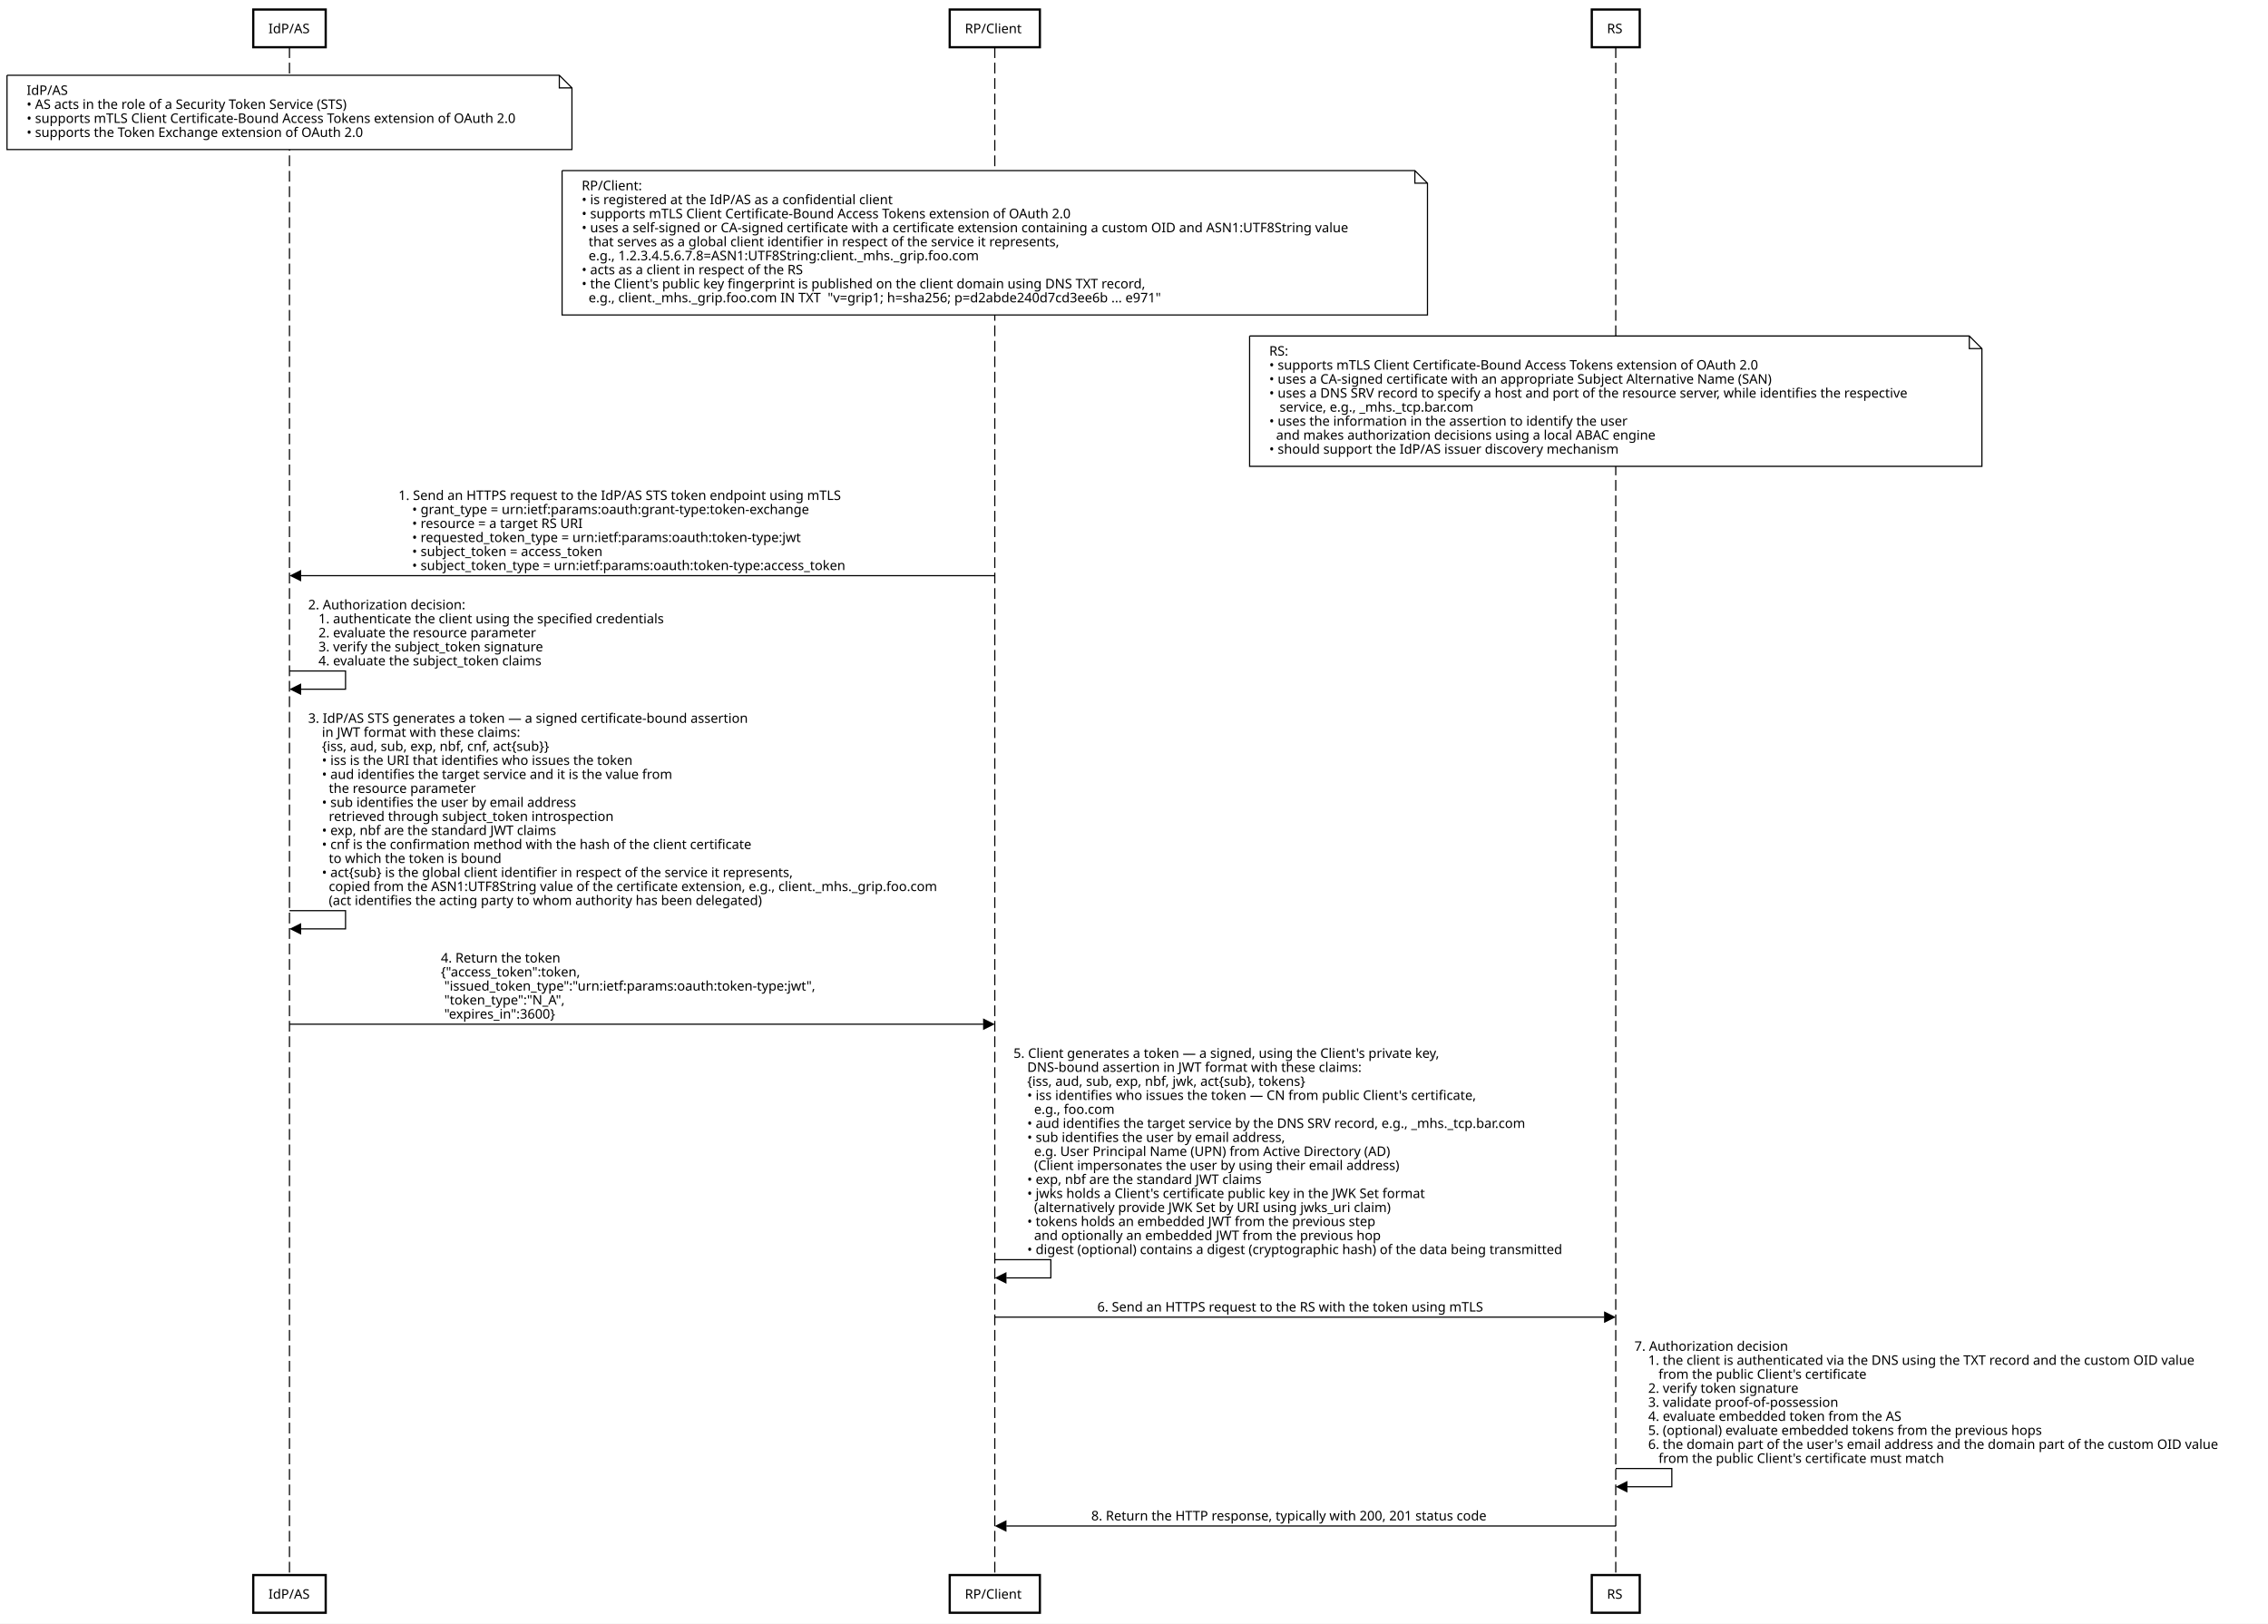
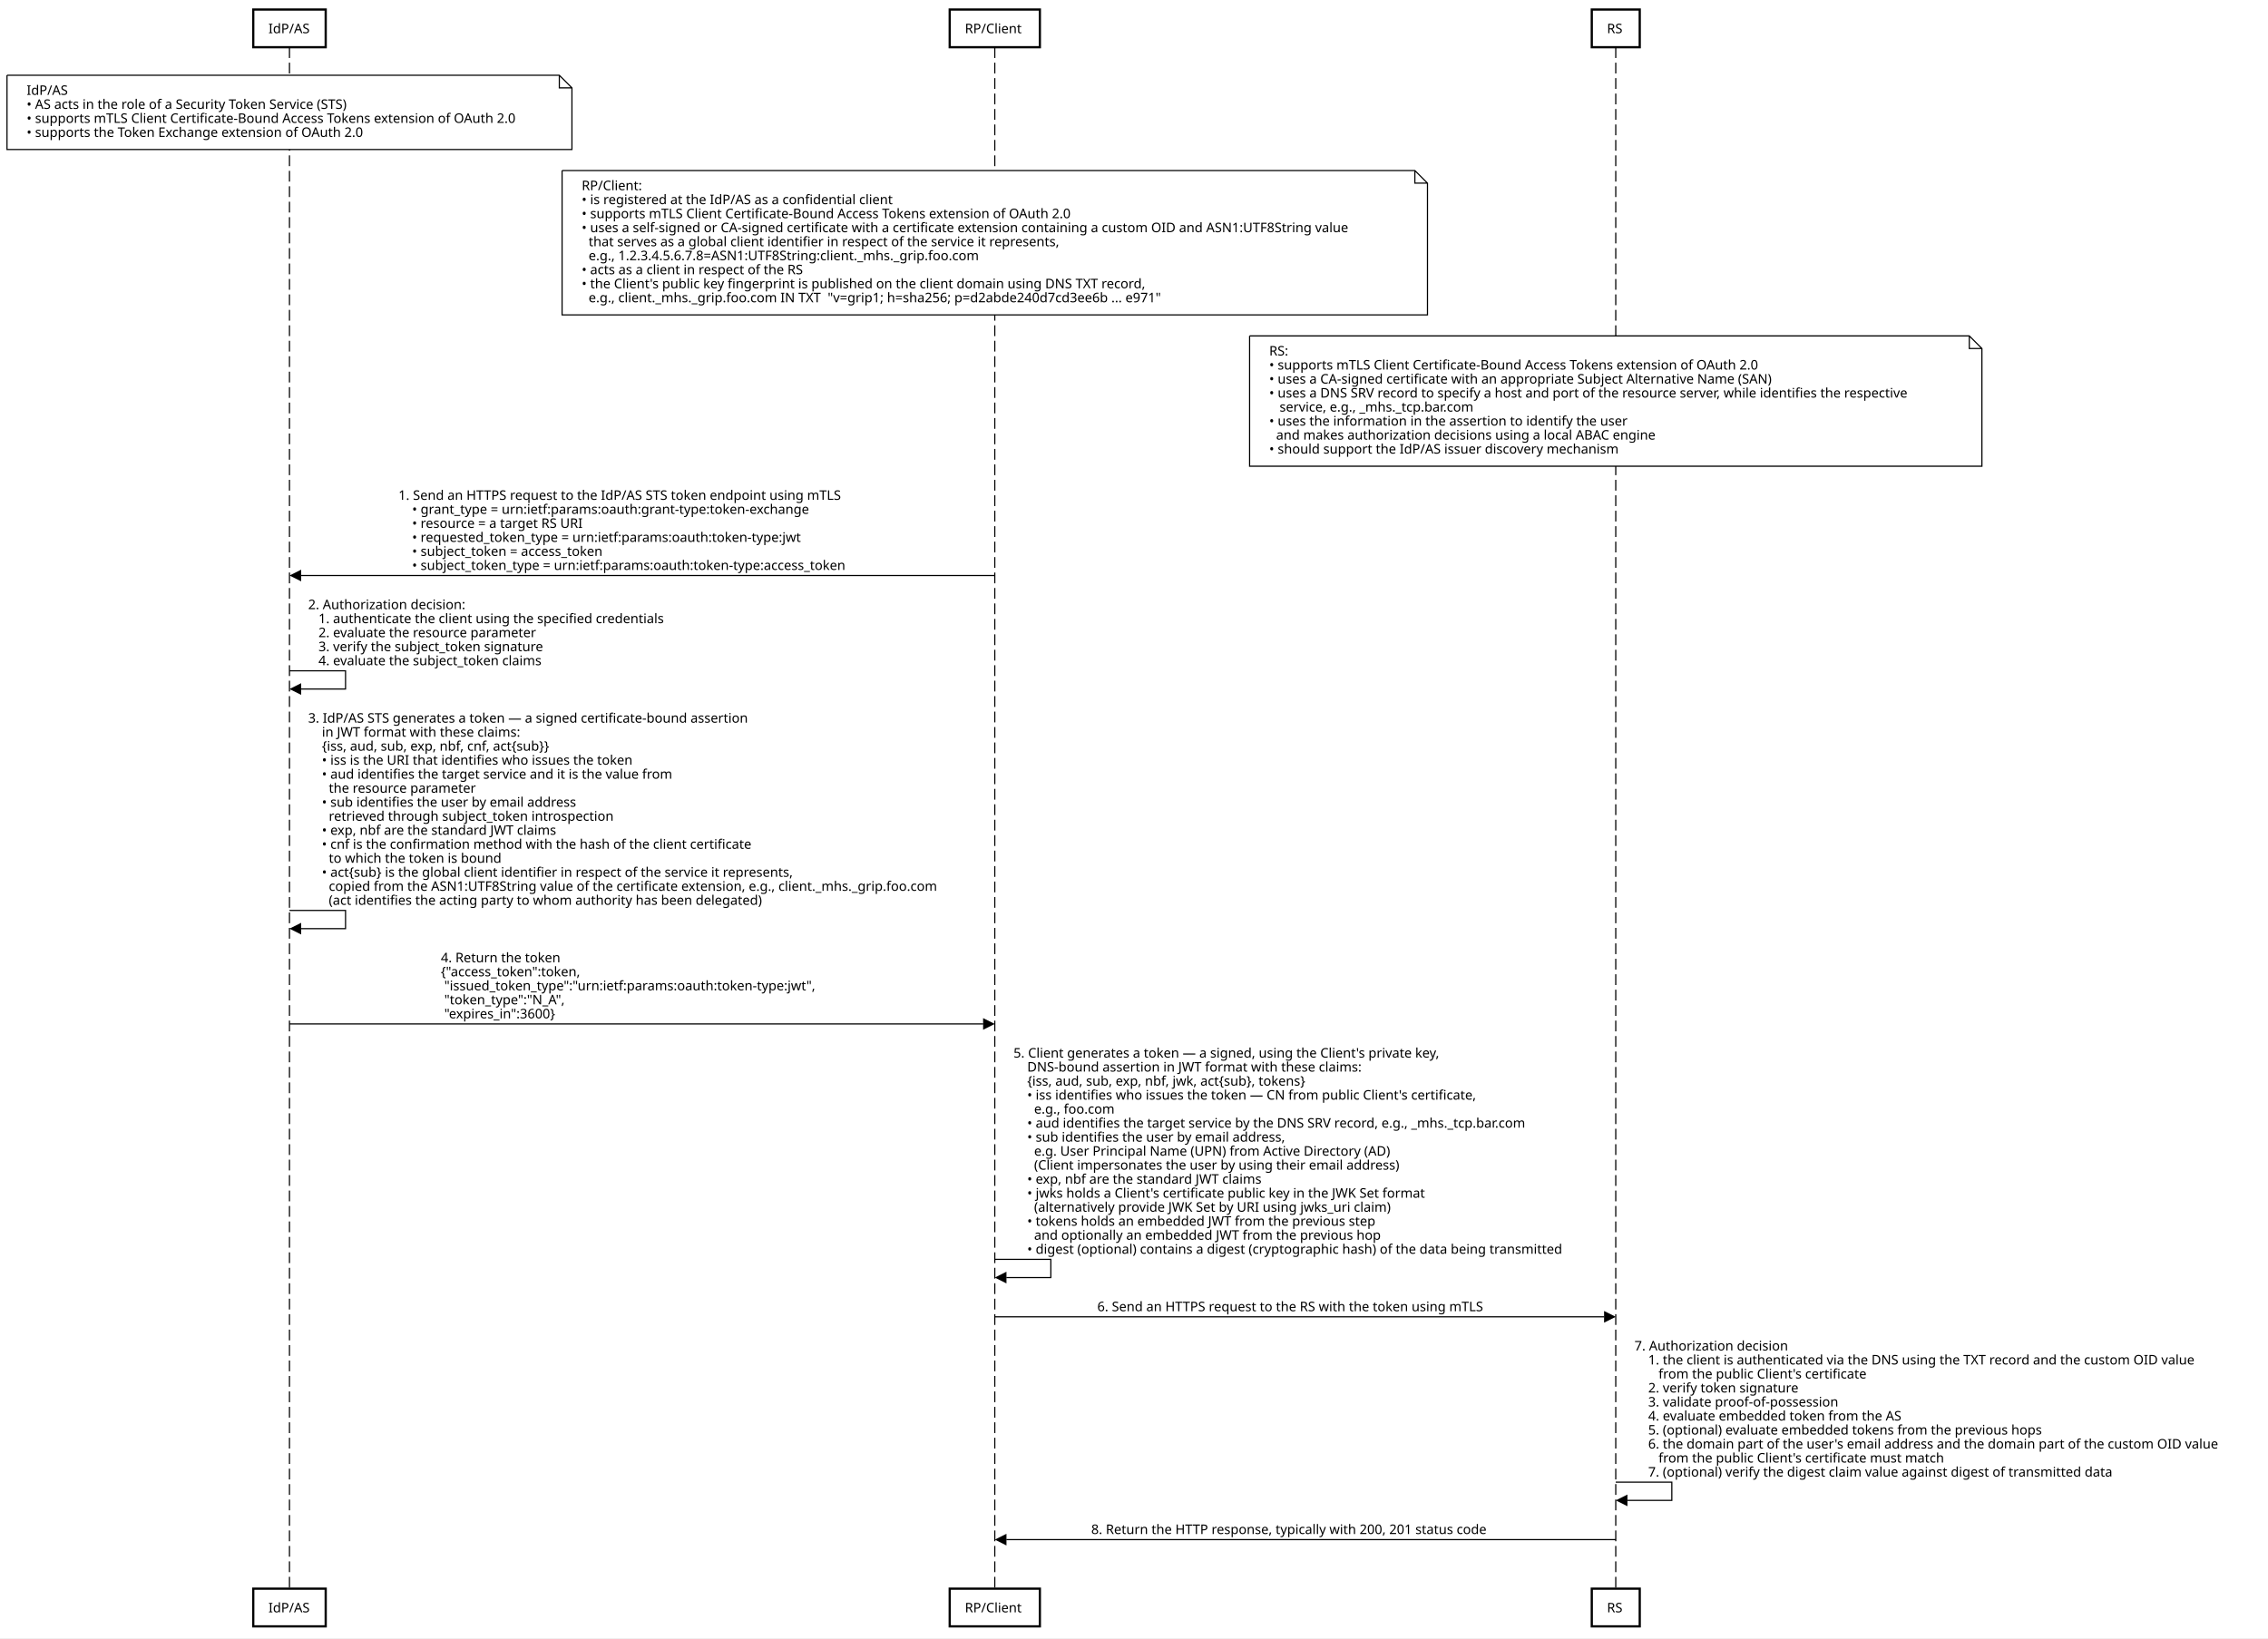
- <svg xmlns="http://www.w3.org/2000/svg" version="1.1" width="1830" height="1310">
+ <svg xmlns="http://www.w3.org/2000/svg" version="1.1" width="1830" height="1322">
  <defs />
  <g>
    <g />
    <g />
    <g />
    <g />
    <g />
    <g />
    <g />
    <g />
    <g />
    <g />
    <g />
    <g />
    <g />
    <g />
    <g />
    <g />
    <g />
    <g />
    <g />
    <g />
    <g />
    <g />
    <g />
    <g />
    <g />
    <g />
    <g />
    <g />
    <g />
    <g />
    <g />
    <g />
    <g />
    <g />
    <g />
    <g />
    <g />
    <g />
    <g />
    <g />
    <g />
    <g />
    <g />
    <g />
    <g />
    <g />
    <g />
    <g />
    <g />
    <g />
    <g />
    <g />
    <g />
    <g />
    <g />
    <g />
    <g />
    <g />
    <g />
    <g />
    <g />
    <g />
    <g />
    <g />
    <g />
    <g />
    <g />
    <g />
    <g />
    <g />
    <g />
    <g />
    <g />
    <g />
    <g />
    <g />
    <g />
    <g />
    <g />
    <g />
+     <g />
    <g>
-       <rect fill="white" stroke="none" x="0" y="0" width="1830" height="1310" />
+       <rect fill="white" stroke="none" x="0" y="0" width="1830" height="1322" />
    </g>
    <g />
    <g>
-       <path fill="none" stroke="black" paint-order="fill stroke markers" d=" M 233.57 38.111 L 233.57 1270.791" stroke-miterlimit="10" stroke-width="0.942" stroke-dasharray="8.699,3.77" />
-       <path fill="none" stroke="black" paint-order="fill stroke markers" d=" M 802.67 38.111 L 802.67 1270.791" stroke-miterlimit="10" stroke-width="0.942" stroke-dasharray="8.699,3.77" />
-       <path fill="none" stroke="black" paint-order="fill stroke markers" d=" M 1303.72 38.111 L 1303.72 1270.791" stroke-miterlimit="10" stroke-width="0.942" stroke-dasharray="8.699,3.77" />
+       <path fill="none" stroke="black" paint-order="fill stroke markers" d=" M 233.57 38.111 L 233.57 1282.1" stroke-miterlimit="10" stroke-width="0.942" stroke-dasharray="8.699,3.77" />
+       <path fill="none" stroke="black" paint-order="fill stroke markers" d=" M 802.67 38.111 L 802.67 1282.1" stroke-miterlimit="10" stroke-width="0.942" stroke-dasharray="8.699,3.77" />
+       <path fill="none" stroke="black" paint-order="fill stroke markers" d=" M 1303.72 38.111 L 1303.72 1282.1" stroke-miterlimit="10" stroke-width="0.942" stroke-dasharray="8.699,3.77" />
    </g>
    <g>
      <path fill="none" stroke="none" />
      <g>
        <path fill="white" stroke="black" paint-order="fill stroke markers" d=" M 204.342 7.69 L 262.799 7.69 L 262.799 38.111 L 204.342 38.111 L 204.342 7.69 Z" stroke-miterlimit="10" stroke-width="1.809" stroke-dasharray="" />
      </g>
      <g>
        <text fill="black" stroke="none" font-family="sans-serif" font-size="8pt" font-style="normal" font-weight="normal" text-decoration="normal" x="216.612" y="26.802" text-anchor="start" dominant-baseline="alphabetic" xml:space="preserve">IdP/AS</text>
      </g>
      <path fill="none" stroke="none" />
      <g>
        <path fill="white" stroke="black" paint-order="fill stroke markers" d=" M 766.3 7.69 L 839.04 7.69 L 839.04 38.111 L 766.3 38.111 L 766.3 7.69 Z" stroke-miterlimit="10" stroke-width="1.809" stroke-dasharray="" />
      </g>
      <g>
        <text fill="black" stroke="none" font-family="sans-serif" font-size="8pt" font-style="normal" font-weight="normal" text-decoration="normal" x="778.57" y="26.802" text-anchor="start" dominant-baseline="alphabetic" xml:space="preserve">RP/Client</text>
      </g>
      <path fill="none" stroke="none" />
      <g>
        <path fill="white" stroke="black" paint-order="fill stroke markers" d=" M 1284.375 7.69 L 1323.065 7.69 L 1323.065 38.111 L 1284.375 38.111 L 1284.375 7.69 Z" stroke-miterlimit="10" stroke-width="1.809" stroke-dasharray="" />
      </g>
      <g>
        <text fill="black" stroke="none" font-family="sans-serif" font-size="8pt" font-style="normal" font-weight="normal" text-decoration="normal" x="1296.645" y="26.802" text-anchor="start" dominant-baseline="alphabetic" xml:space="preserve">RS</text>
      </g>
      <path fill="none" stroke="none" />
      <g>
-         <path fill="white" stroke="black" paint-order="fill stroke markers" d=" M 204.342 1270.791 L 262.799 1270.791 L 262.799 1301.212 L 204.342 1301.212 L 204.342 1270.791 Z" stroke-miterlimit="10" stroke-width="1.809" stroke-dasharray="" />
-       </g>
-       <g>
-         <text fill="black" stroke="none" font-family="sans-serif" font-size="8pt" font-style="normal" font-weight="normal" text-decoration="normal" x="216.612" y="1289.903" text-anchor="start" dominant-baseline="alphabetic" xml:space="preserve">IdP/AS</text>
-       </g>
-       <path fill="none" stroke="none" />
-       <g>
-         <path fill="white" stroke="black" paint-order="fill stroke markers" d=" M 766.3 1270.791 L 839.04 1270.791 L 839.04 1301.212 L 766.3 1301.212 L 766.3 1270.791 Z" stroke-miterlimit="10" stroke-width="1.809" stroke-dasharray="" />
-       </g>
-       <g>
-         <text fill="black" stroke="none" font-family="sans-serif" font-size="8pt" font-style="normal" font-weight="normal" text-decoration="normal" x="778.57" y="1289.903" text-anchor="start" dominant-baseline="alphabetic" xml:space="preserve">RP/Client</text>
-       </g>
-       <path fill="none" stroke="none" />
-       <g>
-         <path fill="white" stroke="black" paint-order="fill stroke markers" d=" M 1284.375 1270.791 L 1323.065 1270.791 L 1323.065 1301.212 L 1284.375 1301.212 L 1284.375 1270.791 Z" stroke-miterlimit="10" stroke-width="1.809" stroke-dasharray="" />
-       </g>
-       <g>
-         <text fill="black" stroke="none" font-family="sans-serif" font-size="8pt" font-style="normal" font-weight="normal" text-decoration="normal" x="1296.645" y="1289.903" text-anchor="start" dominant-baseline="alphabetic" xml:space="preserve">RS</text>
+         <path fill="white" stroke="black" paint-order="fill stroke markers" d=" M 204.342 1282.1 L 262.799 1282.1 L 262.799 1312.521 L 204.342 1312.521 L 204.342 1282.1 Z" stroke-miterlimit="10" stroke-width="1.809" stroke-dasharray="" />
+       </g>
+       <g>
+         <text fill="black" stroke="none" font-family="sans-serif" font-size="8pt" font-style="normal" font-weight="normal" text-decoration="normal" x="216.612" y="1301.212" text-anchor="start" dominant-baseline="alphabetic" xml:space="preserve">IdP/AS</text>
+       </g>
+       <path fill="none" stroke="none" />
+       <g>
+         <path fill="white" stroke="black" paint-order="fill stroke markers" d=" M 766.3 1282.1 L 839.04 1282.1 L 839.04 1312.521 L 766.3 1312.521 L 766.3 1282.1 Z" stroke-miterlimit="10" stroke-width="1.809" stroke-dasharray="" />
+       </g>
+       <g>
+         <text fill="black" stroke="none" font-family="sans-serif" font-size="8pt" font-style="normal" font-weight="normal" text-decoration="normal" x="778.57" y="1301.212" text-anchor="start" dominant-baseline="alphabetic" xml:space="preserve">RP/Client</text>
+       </g>
+       <path fill="none" stroke="none" />
+       <g>
+         <path fill="white" stroke="black" paint-order="fill stroke markers" d=" M 1284.375 1282.1 L 1323.065 1282.1 L 1323.065 1312.521 L 1284.375 1312.521 L 1284.375 1282.1 Z" stroke-miterlimit="10" stroke-width="1.809" stroke-dasharray="" />
+       </g>
+       <g>
+         <text fill="black" stroke="none" font-family="sans-serif" font-size="8pt" font-style="normal" font-weight="normal" text-decoration="normal" x="1296.645" y="1301.212" text-anchor="start" dominant-baseline="alphabetic" xml:space="preserve">RS</text>
      </g>
    </g>
    <g>
      <path fill="white" stroke="black" paint-order="fill stroke markers" d=" M 5.654 60.729 L 451.308 60.729 L 461.486 70.907 L 461.486 120.667 L 5.654 120.667 L 5.654 60.729 M 451.308 60.729 L 451.308 70.907 L 461.486 70.907" stroke-miterlimit="10" stroke-width="0.942" stroke-dasharray="" />
      <g>
        <text fill="black" stroke="none" font-family="sans-serif" font-size="8pt" font-style="normal" font-weight="normal" text-decoration="normal" x="21.487" y="76.562" text-anchor="start" dominant-baseline="alphabetic" xml:space="preserve">IdP/AS</text>
        <text fill="black" stroke="none" font-family="sans-serif" font-size="8pt" font-style="normal" font-weight="normal" text-decoration="normal" x="21.487" y="87.871" text-anchor="start" dominant-baseline="alphabetic" xml:space="preserve">• AS acts in the role of a Security Token Service (STS)</text>
        <text fill="black" stroke="none" font-family="sans-serif" font-size="8pt" font-style="normal" font-weight="normal" text-decoration="normal" x="21.487" y="99.18" text-anchor="start" dominant-baseline="alphabetic" xml:space="preserve">• supports mTLS Client Certificate-Bound Access Tokens extension of OAuth 2.0</text>
        <text fill="black" stroke="none" font-family="sans-serif" font-size="8pt" font-style="normal" font-weight="normal" text-decoration="normal" x="21.487" y="110.489" text-anchor="start" dominant-baseline="alphabetic" xml:space="preserve">• supports the Token Exchange extension of OAuth 2.0</text>
      </g>
      <path fill="white" stroke="black" paint-order="fill stroke markers" d=" M 453.538 137.63 L 1141.625 137.63 L 1151.803 147.808 L 1151.803 254.113 L 453.538 254.113 L 453.538 137.63 M 1141.625 137.63 L 1141.625 147.808 L 1151.803 147.808" stroke-miterlimit="10" stroke-width="0.942" stroke-dasharray="" />
      <g>
        <text fill="black" stroke="none" font-family="sans-serif" font-size="8pt" font-style="normal" font-weight="normal" text-decoration="normal" x="469.37" y="153.463" text-anchor="start" dominant-baseline="alphabetic" xml:space="preserve">RP/Client:</text>
        <text fill="black" stroke="none" font-family="sans-serif" font-size="8pt" font-style="normal" font-weight="normal" text-decoration="normal" x="469.37" y="164.772" text-anchor="start" dominant-baseline="alphabetic" xml:space="preserve">• is registered at the IdP/AS as a confidential client</text>
        <text fill="black" stroke="none" font-family="sans-serif" font-size="8pt" font-style="normal" font-weight="normal" text-decoration="normal" x="469.37" y="176.081" text-anchor="start" dominant-baseline="alphabetic" xml:space="preserve">• supports mTLS Client Certificate-Bound Access Tokens extension of OAuth 2.0</text>
        <text fill="black" stroke="none" font-family="sans-serif" font-size="8pt" font-style="normal" font-weight="normal" text-decoration="normal" x="469.37" y="187.39" text-anchor="start" dominant-baseline="alphabetic" xml:space="preserve">• uses a self-signed or CA-signed certificate with a certificate extension containing a custom OID and ASN1:UTF8String value</text>
        <text fill="black" stroke="none" font-family="sans-serif" font-size="8pt" font-style="normal" font-weight="normal" text-decoration="normal" x="469.37" y="198.699" text-anchor="start" dominant-baseline="alphabetic" xml:space="preserve">  that serves as a global client identifier in respect of the service it represents,</text>
        <text fill="black" stroke="none" font-family="sans-serif" font-size="8pt" font-style="normal" font-weight="normal" text-decoration="normal" x="469.37" y="210.008" text-anchor="start" dominant-baseline="alphabetic" xml:space="preserve">  e.g., 1.2.3.4.5.6.7.8=ASN1:UTF8String:client._mhs._grip.foo.com</text>
        <text fill="black" stroke="none" font-family="sans-serif" font-size="8pt" font-style="normal" font-weight="normal" text-decoration="normal" x="469.37" y="221.317" text-anchor="start" dominant-baseline="alphabetic" xml:space="preserve">• acts as a client in respect of the RS</text>
        <text fill="black" stroke="none" font-family="sans-serif" font-size="8pt" font-style="normal" font-weight="normal" text-decoration="normal" x="469.37" y="232.626" text-anchor="start" dominant-baseline="alphabetic" xml:space="preserve">• the Client's public key fingerprint is published on the client domain using DNS TXT record,</text>
        <text fill="black" stroke="none" font-family="sans-serif" font-size="8pt" font-style="normal" font-weight="normal" text-decoration="normal" x="469.37" y="243.935" text-anchor="start" dominant-baseline="alphabetic" xml:space="preserve">  e.g., client._mhs._grip.foo.com IN TXT  "v=grip1; h=sha256; p=d2abde240d7cd3ee6b ... e971"</text>
      </g>
      <path fill="white" stroke="black" paint-order="fill stroke markers" d=" M 1008.279 271.076 L 1588.983 271.076 L 1599.161 281.255 L 1599.161 376.25 L 1008.279 376.25 L 1008.279 271.076 M 1588.983 271.076 L 1588.983 281.255 L 1599.161 281.255" stroke-miterlimit="10" stroke-width="0.942" stroke-dasharray="" />
      <g>
        <text fill="black" stroke="none" font-family="sans-serif" font-size="8pt" font-style="normal" font-weight="normal" text-decoration="normal" x="1024.112" y="286.909" text-anchor="start" dominant-baseline="alphabetic" xml:space="preserve">RS:</text>
        <text fill="black" stroke="none" font-family="sans-serif" font-size="8pt" font-style="normal" font-weight="normal" text-decoration="normal" x="1024.112" y="298.218" text-anchor="start" dominant-baseline="alphabetic" xml:space="preserve">• supports mTLS Client Certificate-Bound Access Tokens extension of OAuth 2.0</text>
        <text fill="black" stroke="none" font-family="sans-serif" font-size="8pt" font-style="normal" font-weight="normal" text-decoration="normal" x="1024.112" y="309.527" text-anchor="start" dominant-baseline="alphabetic" xml:space="preserve">• uses a CA-signed certificate with an appropriate Subject Alternative Name (SAN)</text>
        <text fill="black" stroke="none" font-family="sans-serif" font-size="8pt" font-style="normal" font-weight="normal" text-decoration="normal" x="1024.112" y="320.836" text-anchor="start" dominant-baseline="alphabetic" xml:space="preserve">• uses a DNS SRV record to specify a host and port of the resource server, while identifies the respective</text>
        <text fill="black" stroke="none" font-family="sans-serif" font-size="8pt" font-style="normal" font-weight="normal" text-decoration="normal" x="1024.112" y="332.145" text-anchor="start" dominant-baseline="alphabetic" xml:space="preserve">   service, e.g., _mhs._tcp.bar.com</text>
        <text fill="black" stroke="none" font-family="sans-serif" font-size="8pt" font-style="normal" font-weight="normal" text-decoration="normal" x="1024.112" y="343.454" text-anchor="start" dominant-baseline="alphabetic" xml:space="preserve">• uses the information in the assertion to identify the user</text>
        <text fill="black" stroke="none" font-family="sans-serif" font-size="8pt" font-style="normal" font-weight="normal" text-decoration="normal" x="1024.112" y="354.763" text-anchor="start" dominant-baseline="alphabetic" xml:space="preserve">  and makes authorization decisions using a local ABAC engine</text>
        <text fill="black" stroke="none" font-family="sans-serif" font-size="8pt" font-style="normal" font-weight="normal" text-decoration="normal" x="1024.112" y="366.072" text-anchor="start" dominant-baseline="alphabetic" xml:space="preserve">• should support the IdP/AS issuer discovery mechanism</text>
      </g>
      <g>
        <g>
          <rect fill="white" stroke="none" x="319.757" y="393.213" width="385.959" height="14.702" />
        </g>
        <g>
          <rect fill="white" stroke="none" x="319.757" y="404.522" width="364.709" height="14.702" />
        </g>
        <g>
          <rect fill="white" stroke="none" x="319.757" y="415.831" width="169.776" height="14.702" />
        </g>
        <g>
          <rect fill="white" stroke="none" x="319.757" y="427.14" width="356.776" height="14.702" />
        </g>
        <g>
          <rect fill="white" stroke="none" x="319.757" y="438.449" width="186.876" height="14.702" />
        </g>
        <g>
          <rect fill="white" stroke="none" x="319.757" y="449.758" width="396.726" height="14.702" />
        </g>
        <text fill="black" stroke="none" font-family="sans-serif" font-size="8pt" font-style="normal" font-weight="normal" text-decoration="normal" x="321.454" y="403.392" text-anchor="start" dominant-baseline="alphabetic" xml:space="preserve">1. Send an HTTPS request to the IdP/AS STS token endpoint using mTLS</text>
        <text fill="black" stroke="none" font-family="sans-serif" font-size="8pt" font-style="normal" font-weight="normal" text-decoration="normal" x="321.454" y="414.701" text-anchor="start" dominant-baseline="alphabetic" xml:space="preserve">    • grant_type = urn:ietf:params:oauth:grant-type:token-exchange</text>
        <text fill="black" stroke="none" font-family="sans-serif" font-size="8pt" font-style="normal" font-weight="normal" text-decoration="normal" x="321.454" y="426.01" text-anchor="start" dominant-baseline="alphabetic" xml:space="preserve">    • resource = a target RS URI</text>
        <text fill="black" stroke="none" font-family="sans-serif" font-size="8pt" font-style="normal" font-weight="normal" text-decoration="normal" x="321.454" y="437.319" text-anchor="start" dominant-baseline="alphabetic" xml:space="preserve">    • requested_token_type = urn:ietf:params:oauth:token-type:jwt</text>
        <text fill="black" stroke="none" font-family="sans-serif" font-size="8pt" font-style="normal" font-weight="normal" text-decoration="normal" x="321.454" y="448.628" text-anchor="start" dominant-baseline="alphabetic" xml:space="preserve">    • subject_token = access_token</text>
        <text fill="black" stroke="none" font-family="sans-serif" font-size="8pt" font-style="normal" font-weight="normal" text-decoration="normal" x="321.454" y="459.936" text-anchor="start" dominant-baseline="alphabetic" xml:space="preserve">    • subject_token_type = urn:ietf:params:oauth:token-type:access_token</text>
      </g>
      <g>
        <path fill="none" stroke="black" paint-order="fill stroke markers" d=" M 802.67 464.46 L 242.881 464.46" stroke-miterlimit="10" stroke-width="0.942" stroke-dasharray="" />
        <g transform="translate(233.5704,464.4601) translate(-233.5704,-464.4601)">
          <path fill="black" stroke="none" paint-order="stroke fill markers" d=" M 242.995 459.748 L 233.57 464.46 L 242.995 469.172 Z" />
        </g>
      </g>
      <g>
        <g>
          <rect fill="white" stroke="none" x="246.953" y="481.424" width="139.026" height="14.702" />
        </g>
        <g>
          <rect fill="white" stroke="none" x="246.953" y="492.733" width="314.326" height="14.702" />
        </g>
        <g>
          <rect fill="white" stroke="none" x="246.953" y="504.042" width="203.176" height="14.702" />
        </g>
        <g>
          <rect fill="white" stroke="none" x="246.953" y="515.351" width="208.493" height="14.702" />
        </g>
        <g>
          <rect fill="white" stroke="none" x="246.953" y="526.66" width="208.826" height="14.702" />
        </g>
        <text fill="black" stroke="none" font-family="sans-serif" font-size="8pt" font-style="normal" font-weight="normal" text-decoration="normal" x="248.649" y="491.602" text-anchor="start" dominant-baseline="alphabetic" xml:space="preserve">2. Authorization decision:</text>
        <text fill="black" stroke="none" font-family="sans-serif" font-size="8pt" font-style="normal" font-weight="normal" text-decoration="normal" x="248.649" y="502.911" text-anchor="start" dominant-baseline="alphabetic" xml:space="preserve">   1. authenticate the client using the specified credentials</text>
        <text fill="black" stroke="none" font-family="sans-serif" font-size="8pt" font-style="normal" font-weight="normal" text-decoration="normal" x="248.649" y="514.22" text-anchor="start" dominant-baseline="alphabetic" xml:space="preserve">   2. evaluate the resource parameter</text>
        <text fill="black" stroke="none" font-family="sans-serif" font-size="8pt" font-style="normal" font-weight="normal" text-decoration="normal" x="248.649" y="525.529" text-anchor="start" dominant-baseline="alphabetic" xml:space="preserve">   3. verify the subject_token signature</text>
        <text fill="black" stroke="none" font-family="sans-serif" font-size="8pt" font-style="normal" font-weight="normal" text-decoration="normal" x="248.649" y="536.838" text-anchor="start" dominant-baseline="alphabetic" xml:space="preserve">   4. evaluate the subject_token claims</text>
      </g>
      <g>
        <path fill="none" stroke="black" paint-order="fill stroke markers" d=" M 233.57 541.361 L 278.806 541.361 L 278.806 556.063 L 242.881 556.063" stroke-miterlimit="10" stroke-width="0.942" stroke-dasharray="" />
        <g transform="translate(233.5704,556.0629) translate(-233.5704,-556.0629)">
          <path fill="black" stroke="none" paint-order="stroke fill markers" d=" M 242.995 551.351 L 233.57 556.063 L 242.995 560.775 Z" />
        </g>
      </g>
      <g>
        <g>
          <rect fill="white" stroke="none" x="246.953" y="573.026" width="383.709" height="14.702" />
        </g>
        <g>
          <rect fill="white" stroke="none" x="246.953" y="584.335" width="189.093" height="14.702" />
        </g>
        <g>
          <rect fill="white" stroke="none" x="246.953" y="595.644" width="226.309" height="14.702" />
        </g>
        <g>
          <rect fill="white" stroke="none" x="246.953" y="606.953" width="287.993" height="14.702" />
        </g>
        <g>
          <rect fill="white" stroke="none" x="246.953" y="618.262" width="324.209" height="14.702" />
        </g>
        <g>
          <rect fill="white" stroke="none" x="246.953" y="629.571" width="150.109" height="14.702" />
        </g>
        <g>
          <rect fill="white" stroke="none" x="246.953" y="640.88" width="239.726" height="14.702" />
        </g>
        <g>
          <rect fill="white" stroke="none" x="246.953" y="652.189" width="267.226" height="14.702" />
        </g>
        <g>
          <rect fill="white" stroke="none" x="246.953" y="663.498" width="223.126" height="14.702" />
        </g>
        <g>
          <rect fill="white" stroke="none" x="246.953" y="674.807" width="390.709" height="14.702" />
        </g>
        <g>
          <rect fill="white" stroke="none" x="246.953" y="686.116" width="171.543" height="14.702" />
        </g>
        <g>
          <rect fill="white" stroke="none" x="246.953" y="697.425" width="433.943" height="14.702" />
        </g>
        <g>
          <rect fill="white" stroke="none" x="246.953" y="708.734" width="551.759" height="14.702" />
        </g>
        <g>
          <rect fill="white" stroke="none" x="246.953" y="720.043" width="400.276" height="14.702" />
        </g>
        <text fill="black" stroke="none" font-family="sans-serif" font-size="8pt" font-style="normal" font-weight="normal" text-decoration="normal" x="248.649" y="583.204" text-anchor="start" dominant-baseline="alphabetic" xml:space="preserve">3. IdP/AS STS generates a token — a signed certificate-bound assertion</text>
        <text fill="black" stroke="none" font-family="sans-serif" font-size="8pt" font-style="normal" font-weight="normal" text-decoration="normal" x="248.649" y="594.513" text-anchor="start" dominant-baseline="alphabetic" xml:space="preserve">    in JWT format with these claims:</text>
        <text fill="black" stroke="none" font-family="sans-serif" font-size="8pt" font-style="normal" font-weight="normal" text-decoration="normal" x="248.649" y="605.822" text-anchor="start" dominant-baseline="alphabetic" xml:space="preserve">    {iss, aud, sub, exp, nbf, cnf, act{sub}}</text>
        <text fill="black" stroke="none" font-family="sans-serif" font-size="8pt" font-style="normal" font-weight="normal" text-decoration="normal" x="248.649" y="617.131" text-anchor="start" dominant-baseline="alphabetic" xml:space="preserve">    • iss is the URI that identifies who issues the token</text>
        <text fill="black" stroke="none" font-family="sans-serif" font-size="8pt" font-style="normal" font-weight="normal" text-decoration="normal" x="248.649" y="628.44" text-anchor="start" dominant-baseline="alphabetic" xml:space="preserve">    • aud identifies the target service and it is the value from</text>
        <text fill="black" stroke="none" font-family="sans-serif" font-size="8pt" font-style="normal" font-weight="normal" text-decoration="normal" x="248.649" y="639.749" text-anchor="start" dominant-baseline="alphabetic" xml:space="preserve">      the resource parameter</text>
        <text fill="black" stroke="none" font-family="sans-serif" font-size="8pt" font-style="normal" font-weight="normal" text-decoration="normal" x="248.649" y="651.058" text-anchor="start" dominant-baseline="alphabetic" xml:space="preserve">    • sub identifies the user by email address</text>
        <text fill="black" stroke="none" font-family="sans-serif" font-size="8pt" font-style="normal" font-weight="normal" text-decoration="normal" x="248.649" y="662.367" text-anchor="start" dominant-baseline="alphabetic" xml:space="preserve">      retrieved through subject_token introspection</text>
        <text fill="black" stroke="none" font-family="sans-serif" font-size="8pt" font-style="normal" font-weight="normal" text-decoration="normal" x="248.649" y="673.676" text-anchor="start" dominant-baseline="alphabetic" xml:space="preserve">    • exp, nbf are the standard JWT claims</text>
        <text fill="black" stroke="none" font-family="sans-serif" font-size="8pt" font-style="normal" font-weight="normal" text-decoration="normal" x="248.649" y="684.985" text-anchor="start" dominant-baseline="alphabetic" xml:space="preserve">    • cnf is the confirmation method with the hash of the client certificate</text>
        <text fill="black" stroke="none" font-family="sans-serif" font-size="8pt" font-style="normal" font-weight="normal" text-decoration="normal" x="248.649" y="696.294" text-anchor="start" dominant-baseline="alphabetic" xml:space="preserve">      to which the token is bound</text>
        <text fill="black" stroke="none" font-family="sans-serif" font-size="8pt" font-style="normal" font-weight="normal" text-decoration="normal" x="248.649" y="707.603" text-anchor="start" dominant-baseline="alphabetic" xml:space="preserve">    • act{sub} is the global client identifier in respect of the service it represents,</text>
        <text fill="black" stroke="none" font-family="sans-serif" font-size="8pt" font-style="normal" font-weight="normal" text-decoration="normal" x="248.649" y="718.912" text-anchor="start" dominant-baseline="alphabetic" xml:space="preserve">      copied from the ASN1:UTF8String value of the certificate extension, e.g., client._mhs._grip.foo.com</text>
        <text fill="black" stroke="none" font-family="sans-serif" font-size="8pt" font-style="normal" font-weight="normal" text-decoration="normal" x="248.649" y="730.221" text-anchor="start" dominant-baseline="alphabetic" xml:space="preserve">      (act identifies the acting party to whom authority has been delegated)</text>
      </g>
      <g>
        <path fill="none" stroke="black" paint-order="fill stroke markers" d=" M 233.57 734.745 L 278.806 734.745 L 278.806 749.447 L 242.881 749.447" stroke-miterlimit="10" stroke-width="0.942" stroke-dasharray="" />
        <g transform="translate(233.5704,749.4466) translate(-233.5704,-749.4466)">
          <path fill="black" stroke="none" paint-order="stroke fill markers" d=" M 242.995 744.734 L 233.57 749.447 L 242.995 754.159 Z" />
        </g>
      </g>
      <g>
        <g>
          <rect fill="white" stroke="none" x="354.024" y="766.41" width="106.243" height="14.702" />
        </g>
        <g>
          <rect fill="white" stroke="none" x="354.024" y="777.719" width="127.643" height="14.702" />
        </g>
        <g>
          <rect fill="white" stroke="none" x="354.024" y="789.028" width="328.193" height="14.702" />
        </g>
        <g>
          <rect fill="white" stroke="none" x="354.024" y="800.337" width="112.759" height="14.702" />
        </g>
        <g>
          <rect fill="white" stroke="none" x="354.024" y="811.646" width="107.609" height="14.702" />
        </g>
        <text fill="black" stroke="none" font-family="sans-serif" font-size="8pt" font-style="normal" font-weight="normal" text-decoration="normal" x="355.72" y="776.588" text-anchor="start" dominant-baseline="alphabetic" xml:space="preserve">4. Return the token</text>
        <text fill="black" stroke="none" font-family="sans-serif" font-size="8pt" font-style="normal" font-weight="normal" text-decoration="normal" x="355.72" y="787.897" text-anchor="start" dominant-baseline="alphabetic" xml:space="preserve">{"access_token":token,</text>
        <text fill="black" stroke="none" font-family="sans-serif" font-size="8pt" font-style="normal" font-weight="normal" text-decoration="normal" x="355.72" y="799.206" text-anchor="start" dominant-baseline="alphabetic" xml:space="preserve"> "issued_token_type":"urn:ietf:params:oauth:token-type:jwt",</text>
        <text fill="black" stroke="none" font-family="sans-serif" font-size="8pt" font-style="normal" font-weight="normal" text-decoration="normal" x="355.72" y="810.515" text-anchor="start" dominant-baseline="alphabetic" xml:space="preserve"> "token_type":"N_A",</text>
        <text fill="black" stroke="none" font-family="sans-serif" font-size="8pt" font-style="normal" font-weight="normal" text-decoration="normal" x="355.72" y="821.824" text-anchor="start" dominant-baseline="alphabetic" xml:space="preserve"> "expires_in":3600}</text>
      </g>
      <g>
        <path fill="none" stroke="black" paint-order="fill stroke markers" d=" M 233.57 826.348 L 793.359 826.348" stroke-miterlimit="10" stroke-width="0.942" stroke-dasharray="" />
        <g transform="translate(802.6702,826.3477) translate(-802.6702,-826.3477)">
          <path fill="black" stroke="none" paint-order="stroke fill markers" d=" M 793.246 821.636 L 802.67 826.348 L 793.246 831.06 Z" />
        </g>
      </g>
      <g>
        <g>
          <rect fill="white" stroke="none" x="816.052" y="843.311" width="375.926" height="14.702" />
        </g>
        <g>
          <rect fill="white" stroke="none" x="816.052" y="854.62" width="305.043" height="14.702" />
        </g>
        <g>
          <rect fill="white" stroke="none" x="816.052" y="865.929" width="269.859" height="14.702" />
        </g>
        <g>
          <rect fill="white" stroke="none" x="816.052" y="877.238" width="408.009" height="14.702" />
        </g>
        <g>
          <rect fill="white" stroke="none" x="816.052" y="888.547" width="93.226" height="14.702" />
        </g>
        <g>
          <rect fill="white" stroke="none" x="816.052" y="899.856" width="455.376" height="14.702" />
        </g>
        <g>
          <rect fill="white" stroke="none" x="816.052" y="911.165" width="243.109" height="14.702" />
        </g>
        <g>
          <rect fill="white" stroke="none" x="816.052" y="922.474" width="332.759" height="14.702" />
        </g>
        <g>
          <rect fill="white" stroke="none" x="816.052" y="933.783" width="340.843" height="14.702" />
        </g>
        <g>
          <rect fill="white" stroke="none" x="816.052" y="945.092" width="223.126" height="14.702" />
        </g>
        <g>
          <rect fill="white" stroke="none" x="816.052" y="956.401" width="366.559" height="14.702" />
        </g>
        <g>
          <rect fill="white" stroke="none" x="816.052" y="967.71" width="335.459" height="14.702" />
        </g>
        <g>
          <rect fill="white" stroke="none" x="816.052" y="979.019" width="318.676" height="14.702" />
        </g>
        <g>
          <rect fill="white" stroke="none" x="816.052" y="990.328" width="321.326" height="14.702" />
        </g>
        <g>
          <rect fill="white" stroke="none" x="816.052" y="1001.637" width="483.709" height="14.702" />
        </g>
        <text fill="black" stroke="none" font-family="sans-serif" font-size="8pt" font-style="normal" font-weight="normal" text-decoration="normal" x="817.749" y="853.489" text-anchor="start" dominant-baseline="alphabetic" xml:space="preserve">5. Client generates a token — a signed, using the Client's private key,</text>
        <text fill="black" stroke="none" font-family="sans-serif" font-size="8pt" font-style="normal" font-weight="normal" text-decoration="normal" x="817.749" y="864.798" text-anchor="start" dominant-baseline="alphabetic" xml:space="preserve">    DNS-bound assertion in JWT format with these claims:</text>
        <text fill="black" stroke="none" font-family="sans-serif" font-size="8pt" font-style="normal" font-weight="normal" text-decoration="normal" x="817.749" y="876.107" text-anchor="start" dominant-baseline="alphabetic" xml:space="preserve">    {iss, aud, sub, exp, nbf, jwk, act{sub}, tokens}</text>
        <text fill="black" stroke="none" font-family="sans-serif" font-size="8pt" font-style="normal" font-weight="normal" text-decoration="normal" x="817.749" y="887.416" text-anchor="start" dominant-baseline="alphabetic" xml:space="preserve">    • iss identifies who issues the token — CN from public Client's certificate,</text>
        <text fill="black" stroke="none" font-family="sans-serif" font-size="8pt" font-style="normal" font-weight="normal" text-decoration="normal" x="817.749" y="898.725" text-anchor="start" dominant-baseline="alphabetic" xml:space="preserve">      e.g., foo.com</text>
        <text fill="black" stroke="none" font-family="sans-serif" font-size="8pt" font-style="normal" font-weight="normal" text-decoration="normal" x="817.749" y="910.034" text-anchor="start" dominant-baseline="alphabetic" xml:space="preserve">    • aud identifies the target service by the DNS SRV record, e.g., _mhs._tcp.bar.com</text>
        <text fill="black" stroke="none" font-family="sans-serif" font-size="8pt" font-style="normal" font-weight="normal" text-decoration="normal" x="817.749" y="921.343" text-anchor="start" dominant-baseline="alphabetic" xml:space="preserve">    • sub identifies the user by email address,</text>
        <text fill="black" stroke="none" font-family="sans-serif" font-size="8pt" font-style="normal" font-weight="normal" text-decoration="normal" x="817.749" y="932.652" text-anchor="start" dominant-baseline="alphabetic" xml:space="preserve">      e.g. User Principal Name (UPN) from Active Directory (AD)</text>
        <text fill="black" stroke="none" font-family="sans-serif" font-size="8pt" font-style="normal" font-weight="normal" text-decoration="normal" x="817.749" y="943.961" text-anchor="start" dominant-baseline="alphabetic" xml:space="preserve">      (Client impersonates the user by using their email address)</text>
        <text fill="black" stroke="none" font-family="sans-serif" font-size="8pt" font-style="normal" font-weight="normal" text-decoration="normal" x="817.749" y="955.27" text-anchor="start" dominant-baseline="alphabetic" xml:space="preserve">    • exp, nbf are the standard JWT claims</text>
        <text fill="black" stroke="none" font-family="sans-serif" font-size="8pt" font-style="normal" font-weight="normal" text-decoration="normal" x="817.749" y="966.579" text-anchor="start" dominant-baseline="alphabetic" xml:space="preserve">    • jwks holds a Client's certificate public key in the JWK Set format</text>
        <text fill="black" stroke="none" font-family="sans-serif" font-size="8pt" font-style="normal" font-weight="normal" text-decoration="normal" x="817.749" y="977.888" text-anchor="start" dominant-baseline="alphabetic" xml:space="preserve">      (alternatively provide JWK Set by URI using jwks_uri claim)</text>
        <text fill="black" stroke="none" font-family="sans-serif" font-size="8pt" font-style="normal" font-weight="normal" text-decoration="normal" x="817.749" y="989.197" text-anchor="start" dominant-baseline="alphabetic" xml:space="preserve">    • tokens holds an embedded JWT from the previous step</text>
        <text fill="black" stroke="none" font-family="sans-serif" font-size="8pt" font-style="normal" font-weight="normal" text-decoration="normal" x="817.749" y="1000.506" text-anchor="start" dominant-baseline="alphabetic" xml:space="preserve">      and optionally an embedded JWT from the previous hop</text>
        <text fill="black" stroke="none" font-family="sans-serif" font-size="8pt" font-style="normal" font-weight="normal" text-decoration="normal" x="817.749" y="1011.815" text-anchor="start" dominant-baseline="alphabetic" xml:space="preserve">    • digest (optional) contains a digest (cryptographic hash) of the data being transmitted</text>
      </g>
      <g>
        <path fill="none" stroke="black" paint-order="fill stroke markers" d=" M 802.67 1016.339 L 847.906 1016.339 L 847.906 1031.04 L 811.981 1031.04" stroke-miterlimit="10" stroke-width="0.942" stroke-dasharray="" />
        <g transform="translate(802.6702,1031.04) translate(-802.6702,-1031.04)">
          <path fill="black" stroke="none" paint-order="stroke fill markers" d=" M 812.094 1026.328 L 802.67 1031.04 L 812.094 1035.752 Z" />
        </g>
      </g>
      <g>
        <g>
          <rect fill="white" stroke="none" x="883.674" y="1048.004" width="339.043" height="14.702" />
        </g>
        <text fill="black" stroke="none" font-family="sans-serif" font-size="8pt" font-style="normal" font-weight="normal" text-decoration="normal" x="885.37" y="1058.182" text-anchor="start" dominant-baseline="alphabetic" xml:space="preserve">6. Send an HTTPS request to the RS with the token using mTLS</text>
      </g>
      <g>
        <path fill="none" stroke="black" paint-order="fill stroke markers" d=" M 802.67 1062.705 L 1294.409 1062.705" stroke-miterlimit="10" stroke-width="0.942" stroke-dasharray="" />
        <g transform="translate(1303.72,1062.705) translate(-1303.72,-1062.705)">
          <path fill="black" stroke="none" paint-order="stroke fill markers" d=" M 1294.296 1057.993 L 1303.72 1062.705 L 1294.296 1067.418 Z" />
        </g>
      </g>
      <g>
        <g>
          <rect fill="white" stroke="none" x="1317.102" y="1079.669" width="135.443" height="14.702" />
        </g>
        <g>
          <rect fill="white" stroke="none" x="1317.102" y="1090.978" width="492.743" height="14.702" />
        </g>
        <g>
          <rect fill="white" stroke="none" x="1317.102" y="1102.287" width="207.793" height="14.702" />
        </g>
        <g>
          <rect fill="white" stroke="none" x="1317.102" y="1113.596" width="147.143" height="14.702" />
        </g>
        <g>
          <rect fill="white" stroke="none" x="1317.102" y="1124.905" width="179.409" height="14.702" />
        </g>
        <g>
          <rect fill="white" stroke="none" x="1317.102" y="1136.214" width="236.726" height="14.702" />
        </g>
        <g>
          <rect fill="white" stroke="none" x="1317.102" y="1147.523" width="357.493" height="14.702" />
        </g>
        <g>
          <rect fill="white" stroke="none" x="1317.102" y="1158.832" width="509.126" height="14.702" />
        </g>
        <g>
          <rect fill="white" stroke="none" x="1317.102" y="1170.141" width="275.043" height="14.702" />
        </g>
+         <g>
+           <rect fill="white" stroke="none" x="1317.102" y="1181.45" width="422.059" height="14.702" />
+         </g>
        <text fill="black" stroke="none" font-family="sans-serif" font-size="8pt" font-style="normal" font-weight="normal" text-decoration="normal" x="1318.799" y="1089.847" text-anchor="start" dominant-baseline="alphabetic" xml:space="preserve">7. Authorization decision</text>
        <text fill="black" stroke="none" font-family="sans-serif" font-size="8pt" font-style="normal" font-weight="normal" text-decoration="normal" x="1318.799" y="1101.156" text-anchor="start" dominant-baseline="alphabetic" xml:space="preserve">    1. the client is authenticated via the DNS using the TXT record and the custom OID value</text>
        <text fill="black" stroke="none" font-family="sans-serif" font-size="8pt" font-style="normal" font-weight="normal" text-decoration="normal" x="1318.799" y="1112.465" text-anchor="start" dominant-baseline="alphabetic" xml:space="preserve">       from the public Client's certificate</text>
        <text fill="black" stroke="none" font-family="sans-serif" font-size="8pt" font-style="normal" font-weight="normal" text-decoration="normal" x="1318.799" y="1123.774" text-anchor="start" dominant-baseline="alphabetic" xml:space="preserve">    2. verify token signature</text>
        <text fill="black" stroke="none" font-family="sans-serif" font-size="8pt" font-style="normal" font-weight="normal" text-decoration="normal" x="1318.799" y="1135.083" text-anchor="start" dominant-baseline="alphabetic" xml:space="preserve">    3. validate proof-of-possession</text>
        <text fill="black" stroke="none" font-family="sans-serif" font-size="8pt" font-style="normal" font-weight="normal" text-decoration="normal" x="1318.799" y="1146.392" text-anchor="start" dominant-baseline="alphabetic" xml:space="preserve">    4. evaluate embedded token from the AS</text>
        <text fill="black" stroke="none" font-family="sans-serif" font-size="8pt" font-style="normal" font-weight="normal" text-decoration="normal" x="1318.799" y="1157.701" text-anchor="start" dominant-baseline="alphabetic" xml:space="preserve">    5. (optional) evaluate embedded tokens from the previous hops</text>
        <text fill="black" stroke="none" font-family="sans-serif" font-size="8pt" font-style="normal" font-weight="normal" text-decoration="normal" x="1318.799" y="1169.01" text-anchor="start" dominant-baseline="alphabetic" xml:space="preserve">    6. the domain part of the user's email address and the domain part of the custom OID value</text>
        <text fill="black" stroke="none" font-family="sans-serif" font-size="8pt" font-style="normal" font-weight="normal" text-decoration="normal" x="1318.799" y="1180.319" text-anchor="start" dominant-baseline="alphabetic" xml:space="preserve">       from the public Client's certificate must match</text>
-       </g>
-       <g>
-         <path fill="none" stroke="black" paint-order="fill stroke markers" d=" M 1303.72 1184.843 L 1348.956 1184.843 L 1348.956 1199.544 L 1313.031 1199.544" stroke-miterlimit="10" stroke-width="0.942" stroke-dasharray="" />
-         <g transform="translate(1303.72,1199.544) translate(-1303.72,-1199.544)">
-           <path fill="black" stroke="none" paint-order="stroke fill markers" d=" M 1313.144 1194.832 L 1303.72 1199.544 L 1313.144 1204.256 Z" />
-         </g>
-       </g>
-       <g>
-         <g>
-           <rect fill="white" stroke="none" x="878.807" y="1216.508" width="348.776" height="14.702" />
-         </g>
-         <text fill="black" stroke="none" font-family="sans-serif" font-size="8pt" font-style="normal" font-weight="normal" text-decoration="normal" x="880.503" y="1226.686" text-anchor="start" dominant-baseline="alphabetic" xml:space="preserve">8. Return the HTTP response, typically with 200, 201 status code</text>
-       </g>
-       <g>
-         <path fill="none" stroke="black" paint-order="fill stroke markers" d=" M 1303.72 1231.209 L 811.981 1231.209" stroke-miterlimit="10" stroke-width="0.942" stroke-dasharray="" />
-         <g transform="translate(802.6702,1231.209) translate(-802.6702,-1231.209)">
-           <path fill="black" stroke="none" paint-order="stroke fill markers" d=" M 812.094 1226.497 L 802.67 1231.209 L 812.094 1235.921 Z" />
+         <text fill="black" stroke="none" font-family="sans-serif" font-size="8pt" font-style="normal" font-weight="normal" text-decoration="normal" x="1318.799" y="1191.628" text-anchor="start" dominant-baseline="alphabetic" xml:space="preserve">    7. (optional) verify the digest claim value against digest of transmitted data</text>
+       </g>
+       <g>
+         <path fill="none" stroke="black" paint-order="fill stroke markers" d=" M 1303.72 1196.152 L 1348.956 1196.152 L 1348.956 1210.853 L 1313.031 1210.853" stroke-miterlimit="10" stroke-width="0.942" stroke-dasharray="" />
+         <g transform="translate(1303.72,1210.853) translate(-1303.72,-1210.853)">
+           <path fill="black" stroke="none" paint-order="stroke fill markers" d=" M 1313.144 1206.141 L 1303.72 1210.853 L 1313.144 1215.565 Z" />
+         </g>
+       </g>
+       <g>
+         <g>
+           <rect fill="white" stroke="none" x="878.807" y="1227.817" width="348.776" height="14.702" />
+         </g>
+         <text fill="black" stroke="none" font-family="sans-serif" font-size="8pt" font-style="normal" font-weight="normal" text-decoration="normal" x="880.503" y="1237.995" text-anchor="start" dominant-baseline="alphabetic" xml:space="preserve">8. Return the HTTP response, typically with 200, 201 status code</text>
+       </g>
+       <g>
+         <path fill="none" stroke="black" paint-order="fill stroke markers" d=" M 1303.72 1242.518 L 811.981 1242.518" stroke-miterlimit="10" stroke-width="0.942" stroke-dasharray="" />
+         <g transform="translate(802.6702,1242.518) translate(-802.6702,-1242.518)">
+           <path fill="black" stroke="none" paint-order="stroke fill markers" d=" M 812.094 1237.806 L 802.67 1242.518 L 812.094 1247.23 Z" />
        </g>
      </g>
    </g>
  </g>
</svg>
